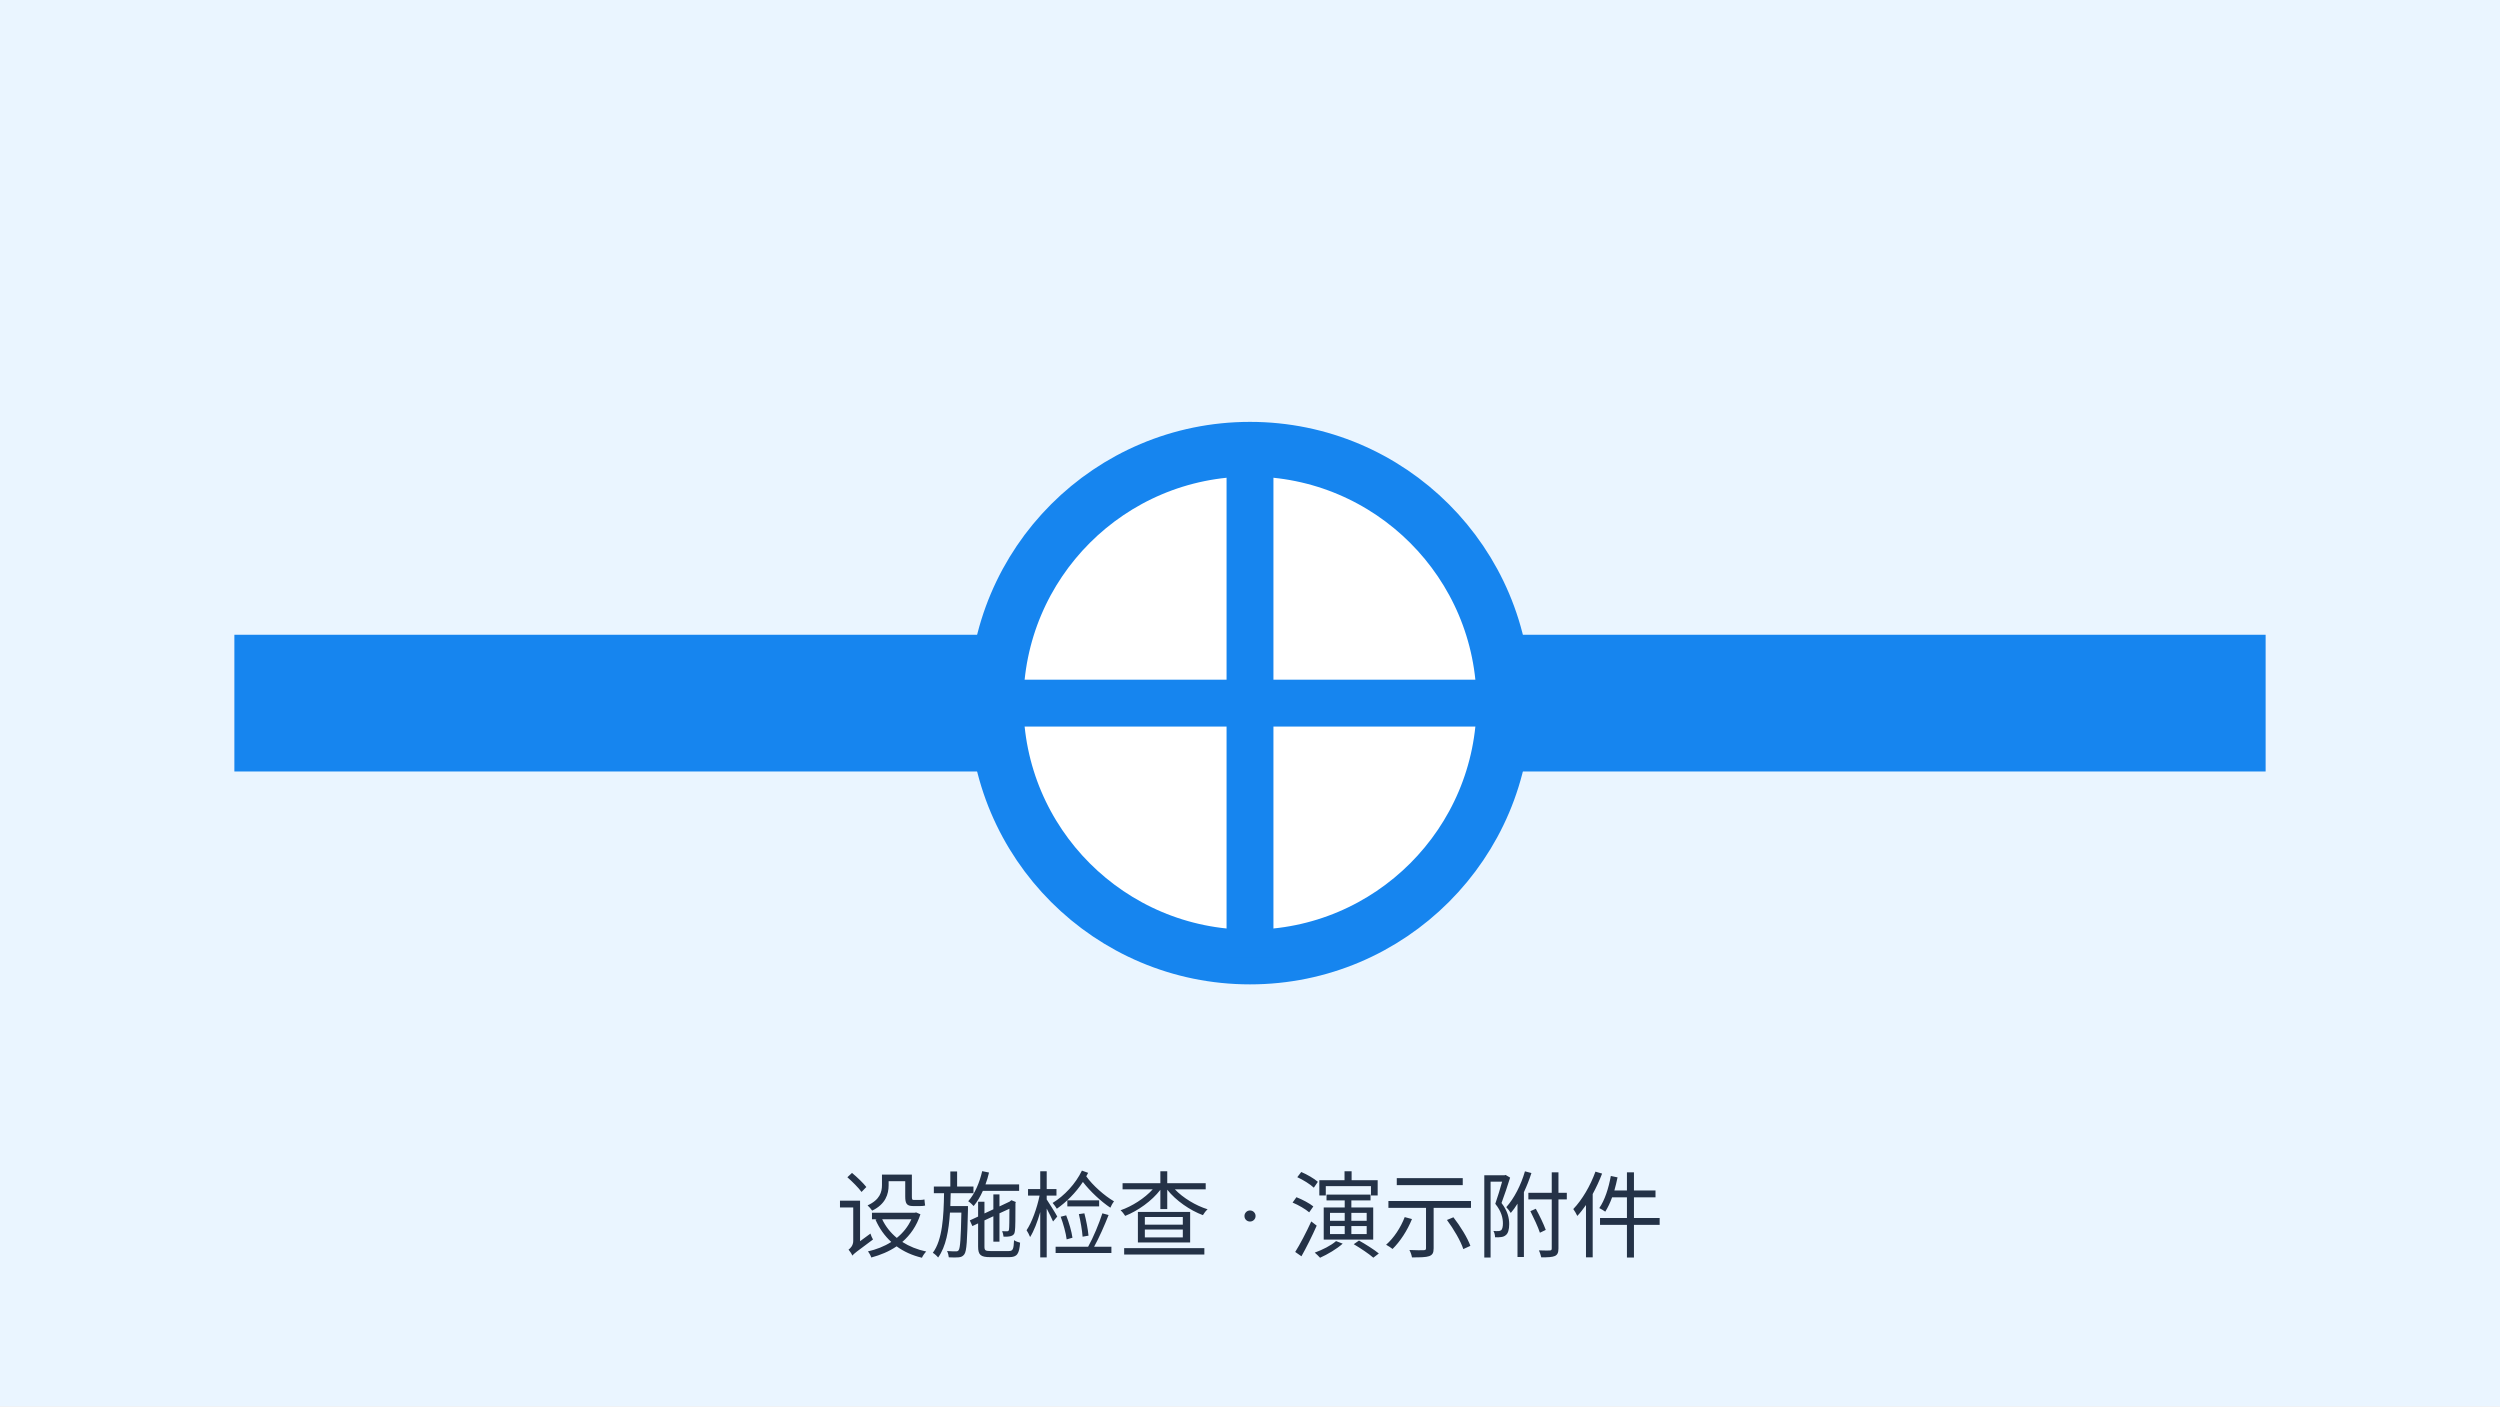
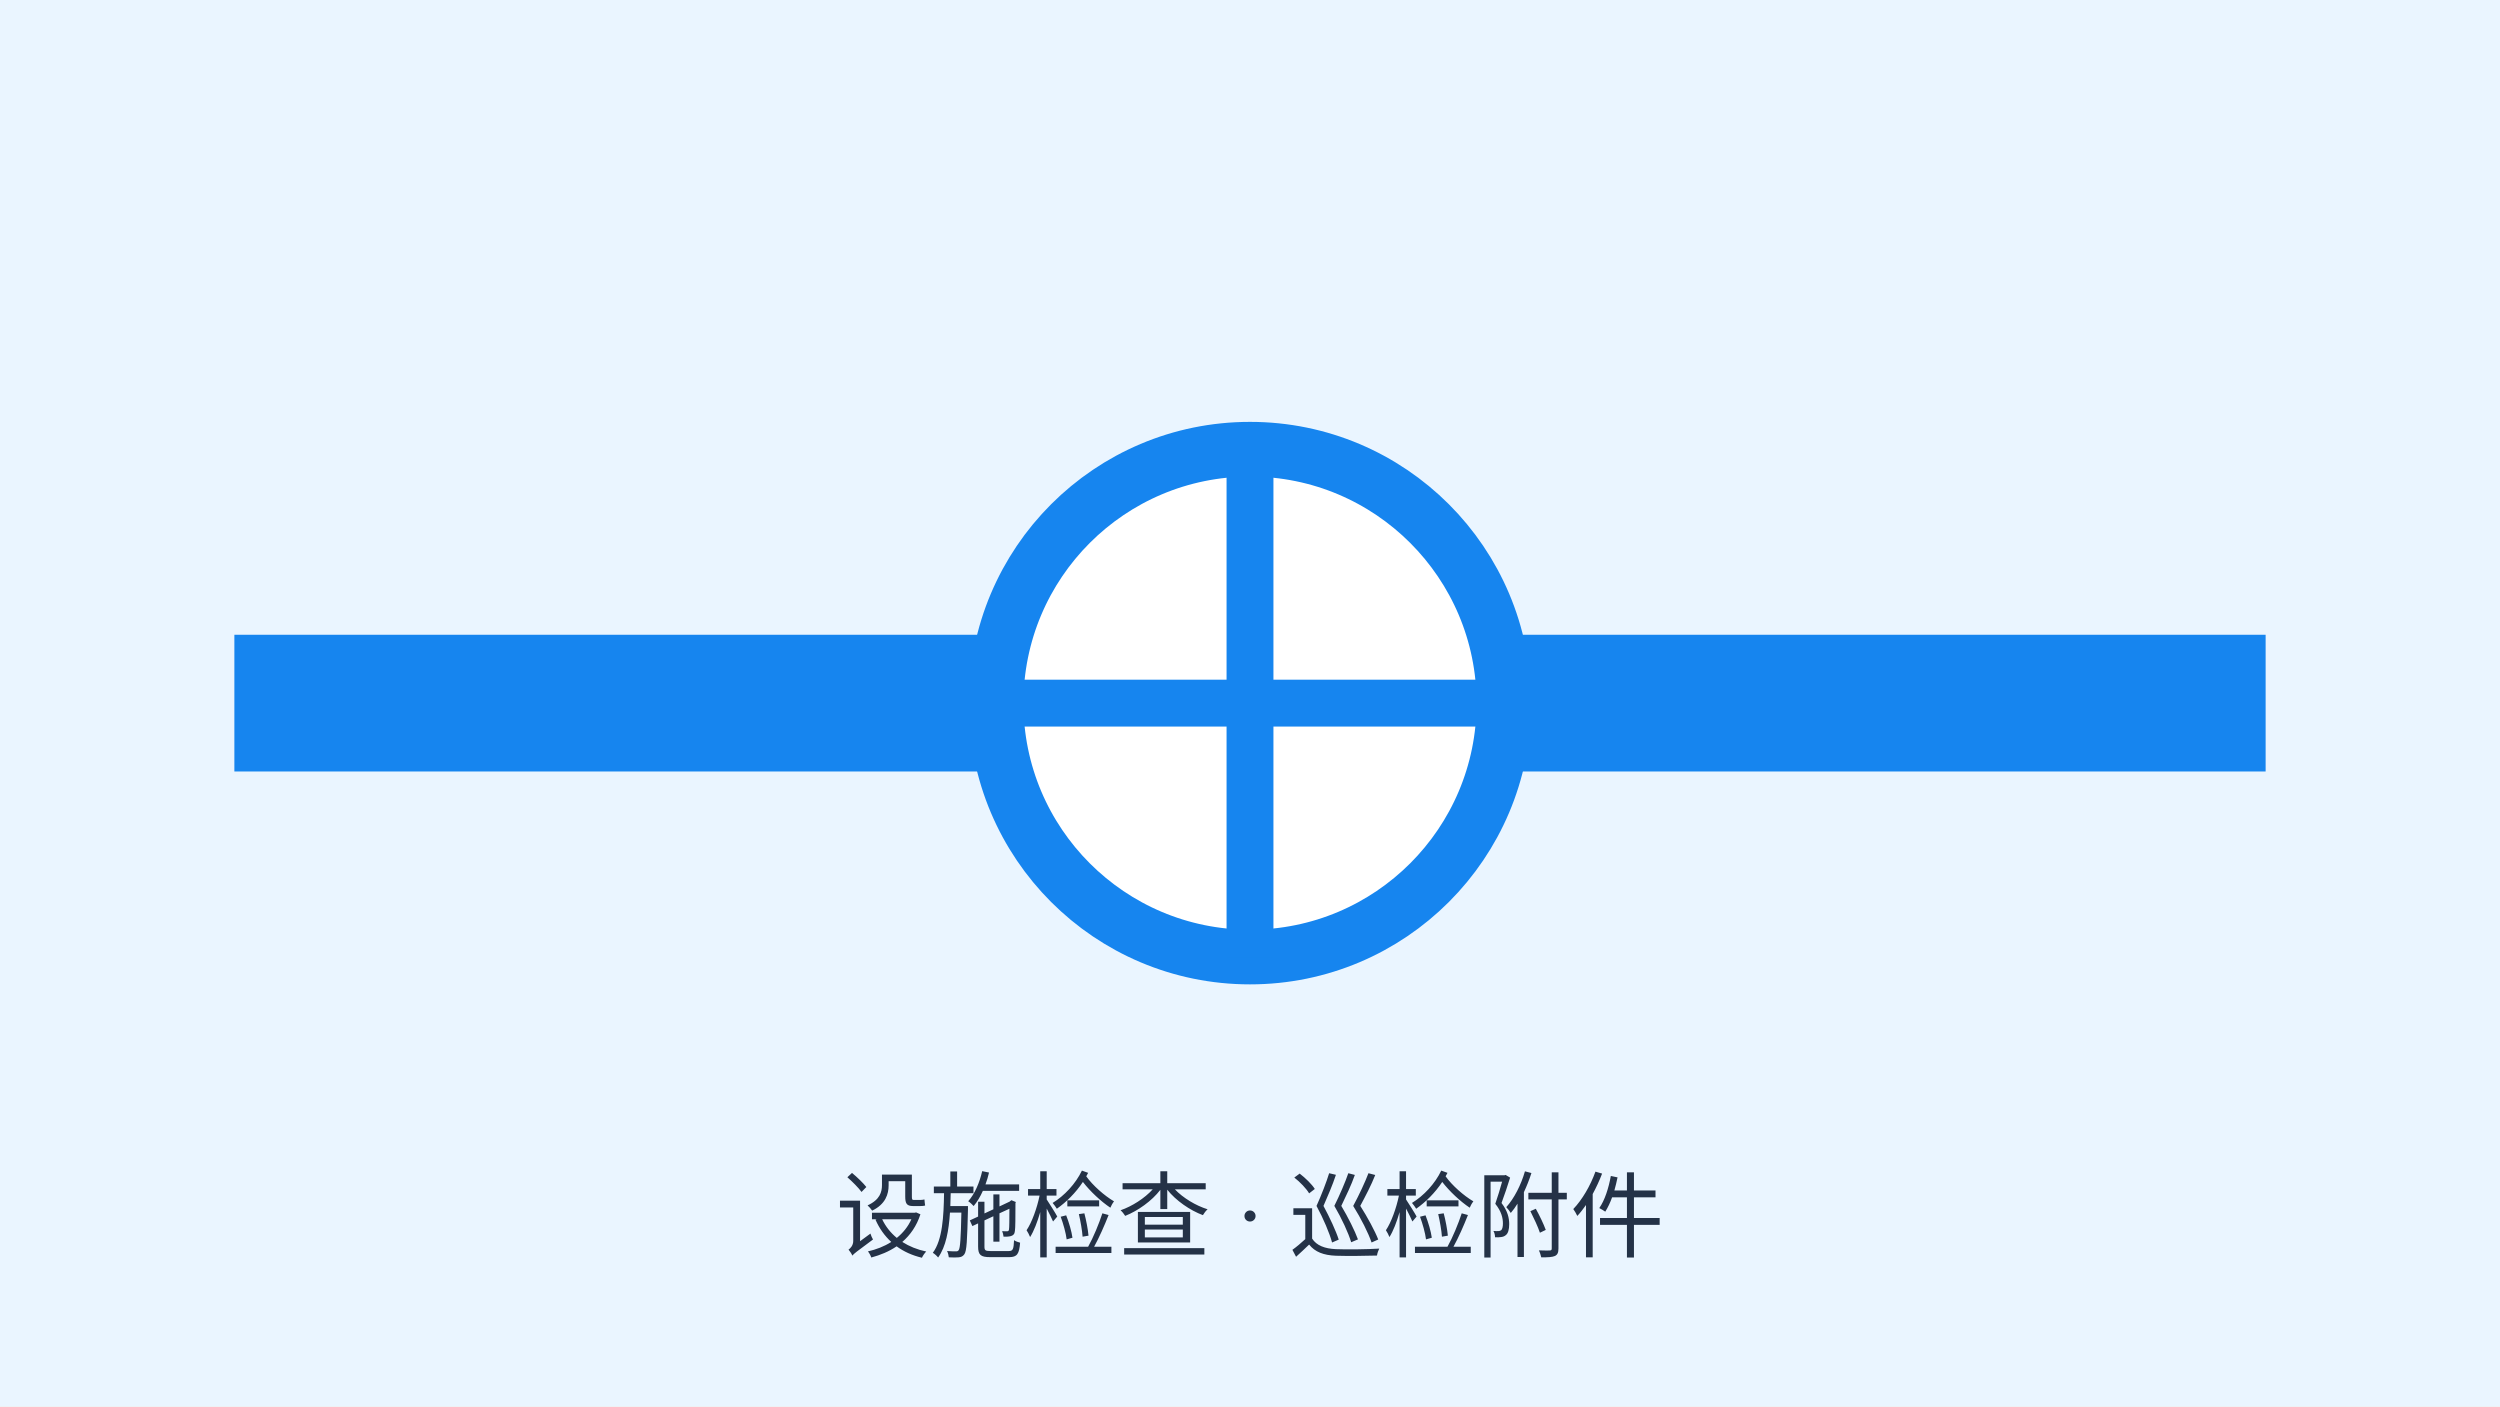
<svg xmlns="http://www.w3.org/2000/svg" width="640" height="360">
  <rect width="640" height="360" fill="#eaf5ff" />
  <path d="M60 180H580" stroke="#1685ef" stroke-width="35" />
  <circle cx="320" cy="180" r="65" fill="#fff" stroke="#1685ef" stroke-width="14" />
  <path d="M320 115V245M255 180H385" stroke="#1685ef" stroke-width="12" />
-   <text x="320" y="320" text-anchor="middle" font-size="24" fill="#243247">设施检查 · 演示附件</text>
+   <text x="320" y="320" text-anchor="middle" font-size="24" fill="#243247">设施检查 · 巡检附件</text>
</svg>
